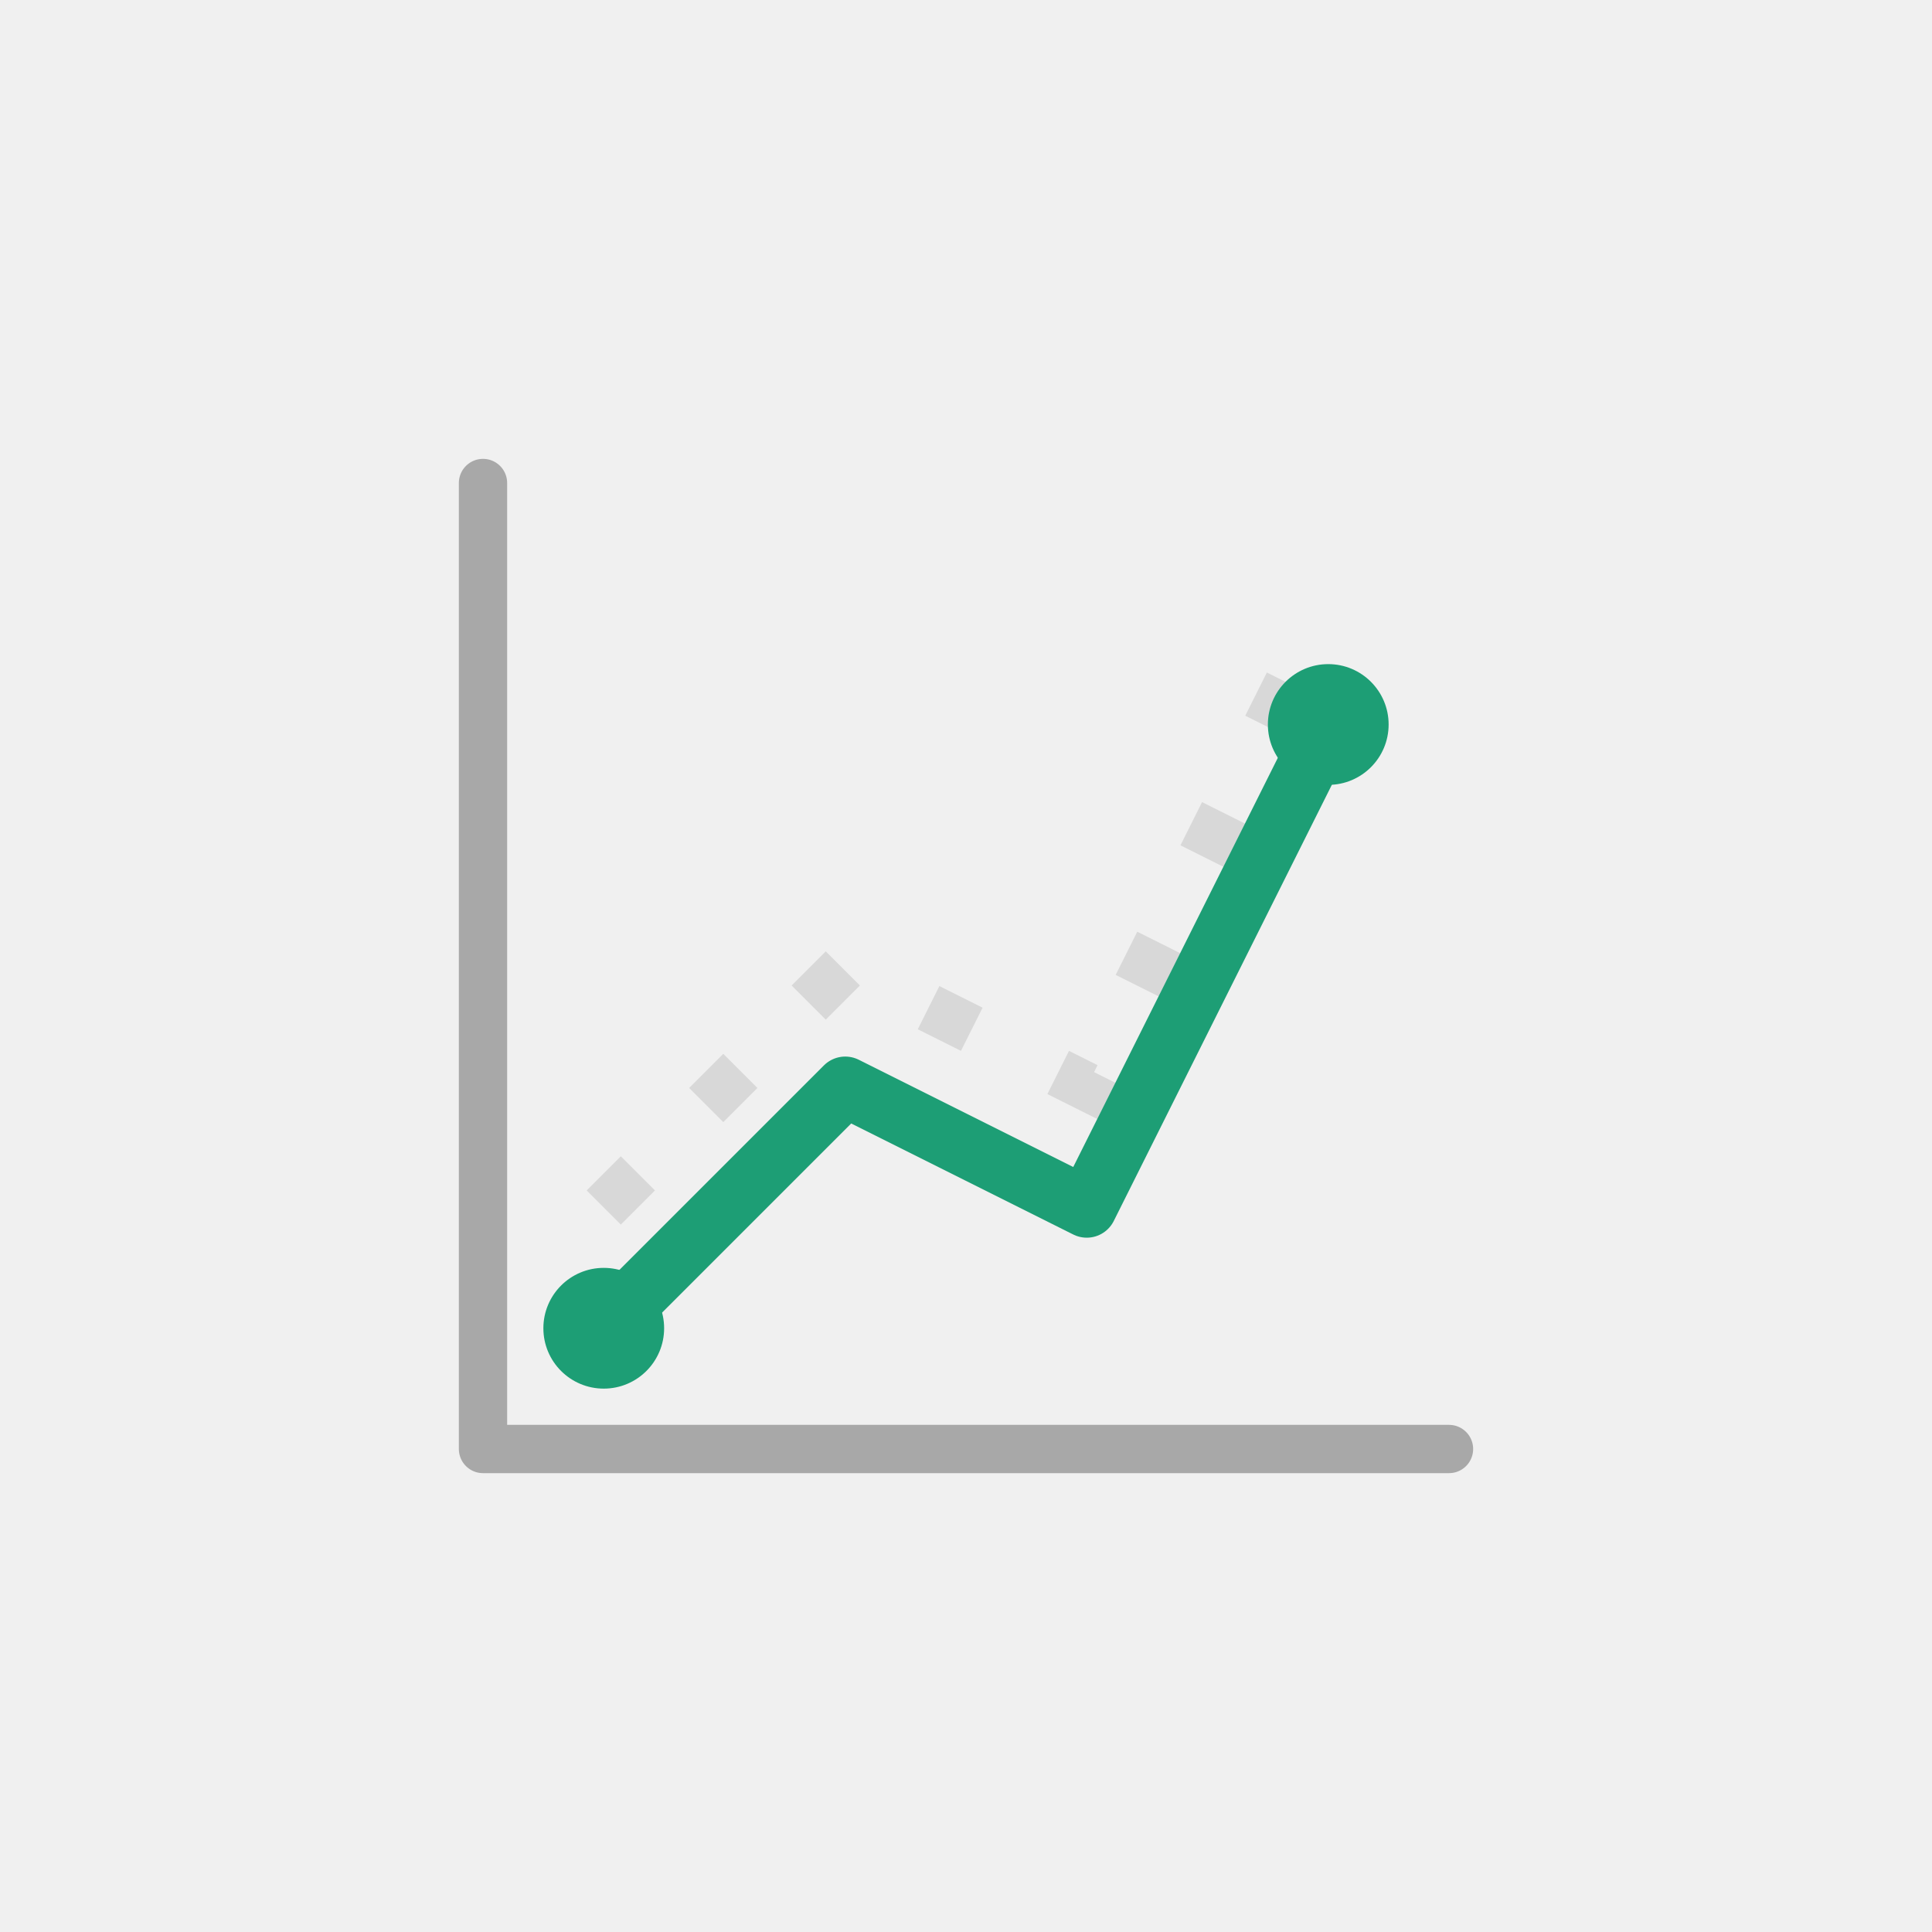
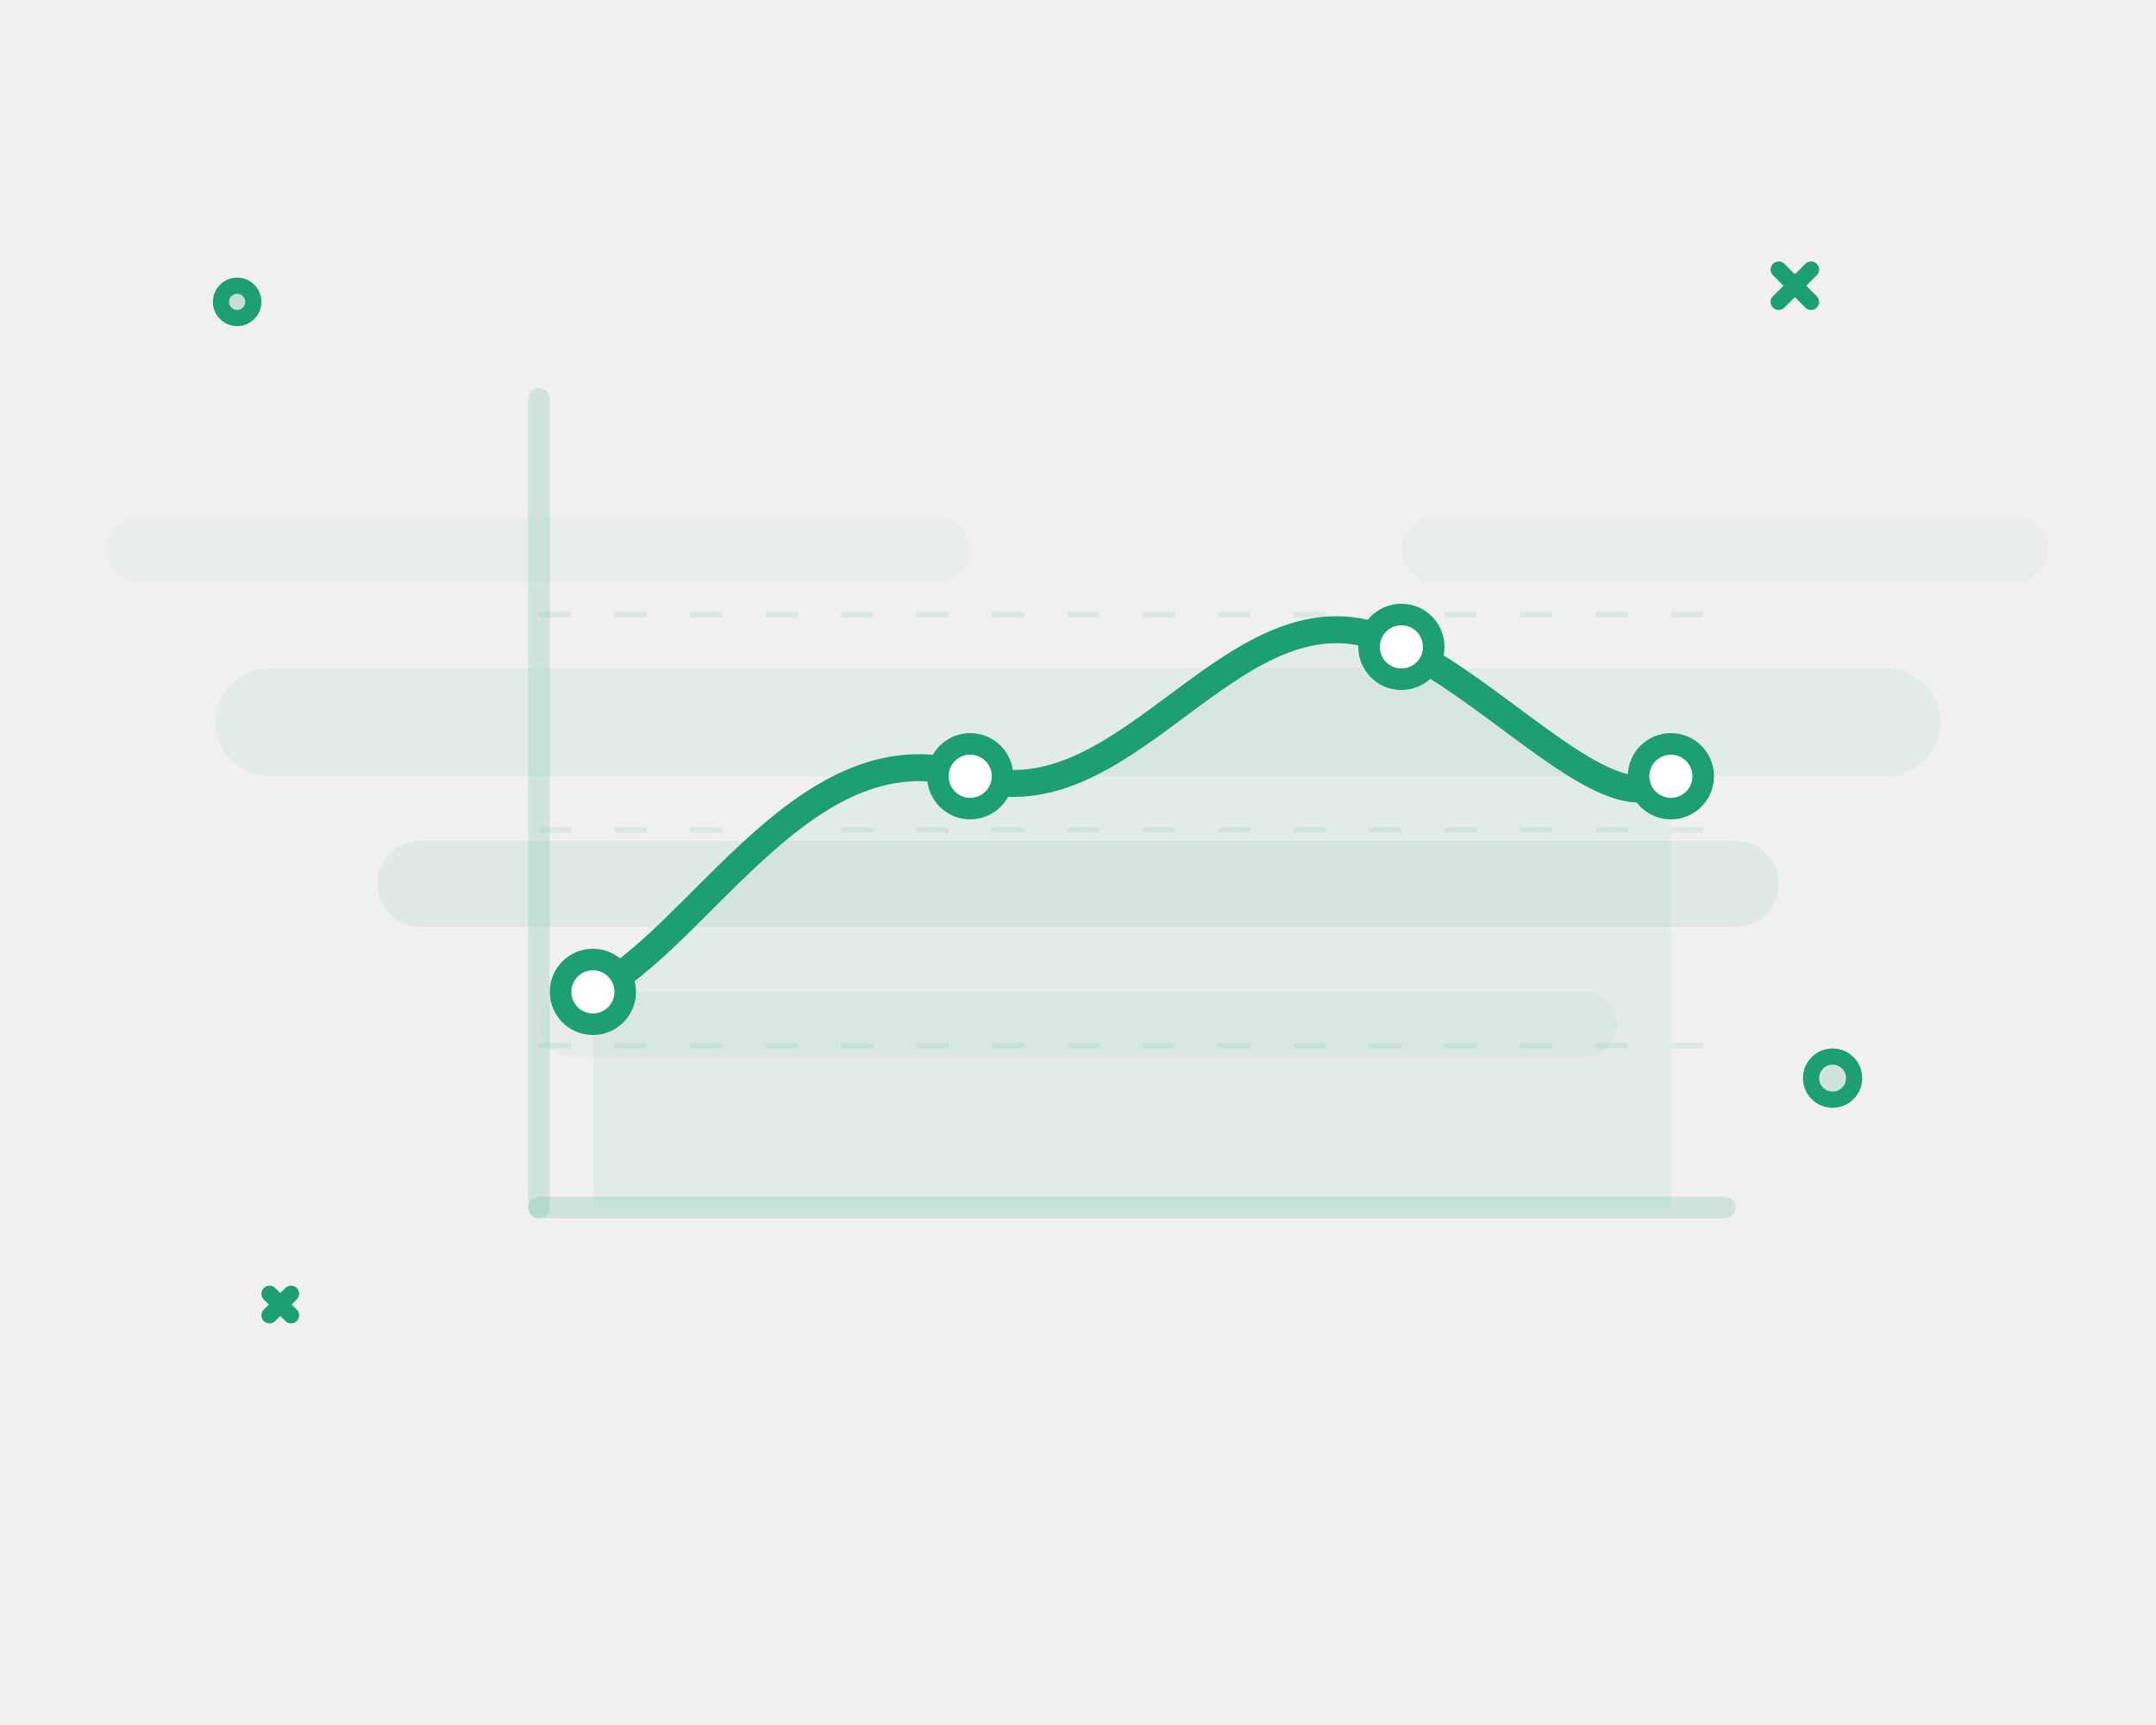
- <svg xmlns="http://www.w3.org/2000/svg" width="80" height="80" viewBox="0 0 80 80" fill="none">
-   <path d="M20 20V60H60" stroke="currentColor" stroke-width="2" stroke-opacity="0.3" stroke-linecap="round" stroke-linejoin="round" />
-   <path d="M25 50L35 40L45 45L55 25" stroke="currentColor" stroke-width="2" stroke-opacity="0.1" stroke-dasharray="2 4" />
-   <path d="M25 55L35 45L45 50L55 30" stroke="#1D9E75" stroke-width="2.5" stroke-linecap="round" stroke-linejoin="round" />
-   <circle cx="25" cy="55" r="2.5" fill="#1D9E75" />
-   <circle cx="55" cy="30" r="2.5" fill="#1D9E75" />
+ <svg xmlns="http://www.w3.org/2000/svg" width="200" height="160" viewBox="0 0 200 160" fill="none">
+   <rect x="20" y="62" width="160" height="10" rx="5" fill="#1D9E75" fill-opacity="0.06" />
+   <rect x="35" y="78" width="130" height="8" rx="4" fill="#1D9E75" fill-opacity="0.08" />
+   <rect x="50" y="92" width="100" height="6" rx="3" fill="#1D9E75" fill-opacity="0.05" />
+   <rect x="10" y="48" width="80" height="6" rx="3" fill="#1D9E75" fill-opacity="0.04" />
+   <rect x="130" y="48" width="60" height="6" rx="3" fill="#1D9E75" fill-opacity="0.04" />
+   <g transform="translate(35, 22)">
+     <path d="M15 90H125" stroke="#1D9E75" stroke-width="2" stroke-linecap="round" opacity="0.15" />
+     <path d="M15 15V90" stroke="#1D9E75" stroke-width="2" stroke-linecap="round" opacity="0.15" />
+     <path d="M15 35H125" stroke="#1D9E75" stroke-width="0.5" stroke-dasharray="3 4" opacity="0.1" />
+     <path d="M15 55H125" stroke="#1D9E75" stroke-width="0.5" stroke-dasharray="3 4" opacity="0.1" />
+     <path d="M15 75H125" stroke="#1D9E75" stroke-width="0.5" stroke-dasharray="3 4" opacity="0.1" />
+     <path d="M20 70C30 65 40 45 55 50C70 55 80 30 95 38C105 43 115 55 120 50V90H20Z" fill="#1D9E75" fill-opacity="0.06" />
+     <path d="M20 70C30 65 40 45 55 50C70 55 80 30 95 38C105 43 115 55 120 50" stroke="#1D9E75" stroke-width="2.5" stroke-linecap="round" stroke-linejoin="round" fill="none" />
+     <circle cx="20" cy="70" r="3" fill="white" stroke="#1D9E75" stroke-width="2" />
+     <circle cx="55" cy="50" r="3" fill="white" stroke="#1D9E75" stroke-width="2" />
+     <circle cx="95" cy="38" r="3" fill="white" stroke="#1D9E75" stroke-width="2" />
+     <circle cx="120" cy="50" r="3" fill="white" stroke="#1D9E75" stroke-width="2" />
+   </g>
+   <g stroke="#1D9E75" stroke-width="1.5" stroke-linecap="round">
+     <path d="M165 25L168 28M168 25L165 28" />
+     <path d="M25 120L27 122M27 120L25 122" />
+     <circle cx="170" cy="100" r="2" fill="#1D9E75" fill-opacity="0.15" />
+     <circle cx="22" cy="28" r="1.5" fill="#1D9E75" fill-opacity="0.2" />
+   </g>
</svg>
